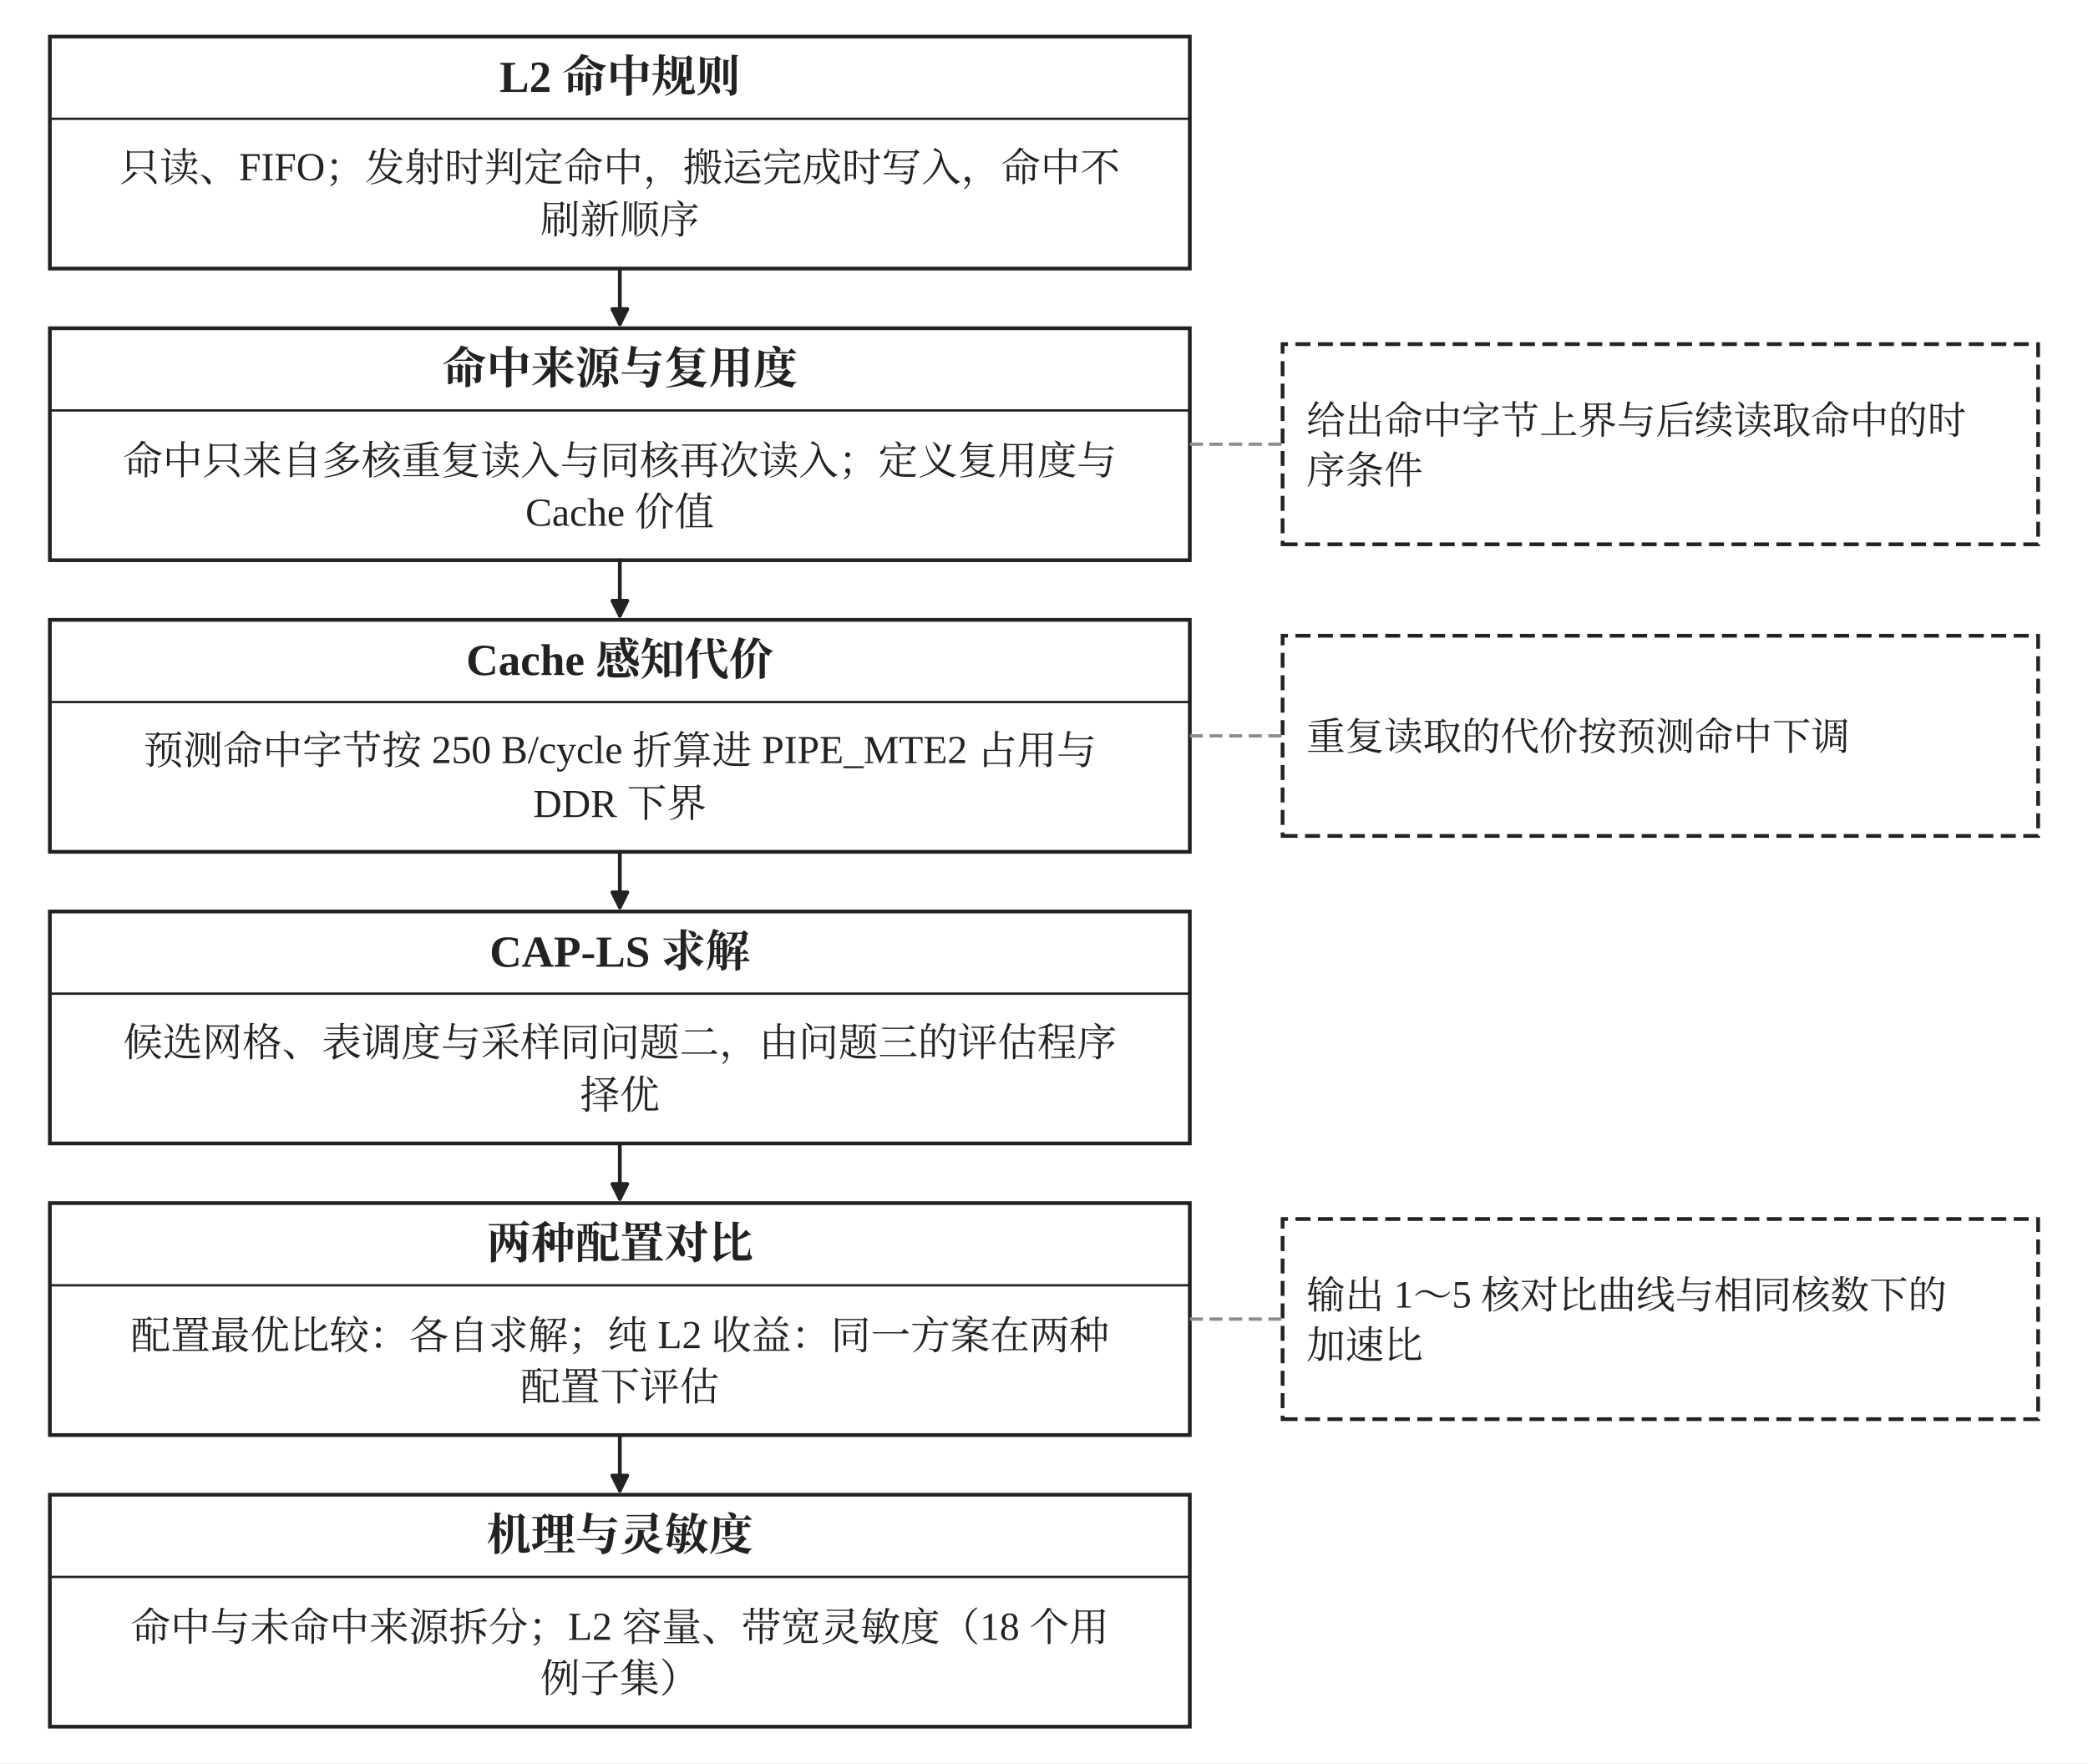
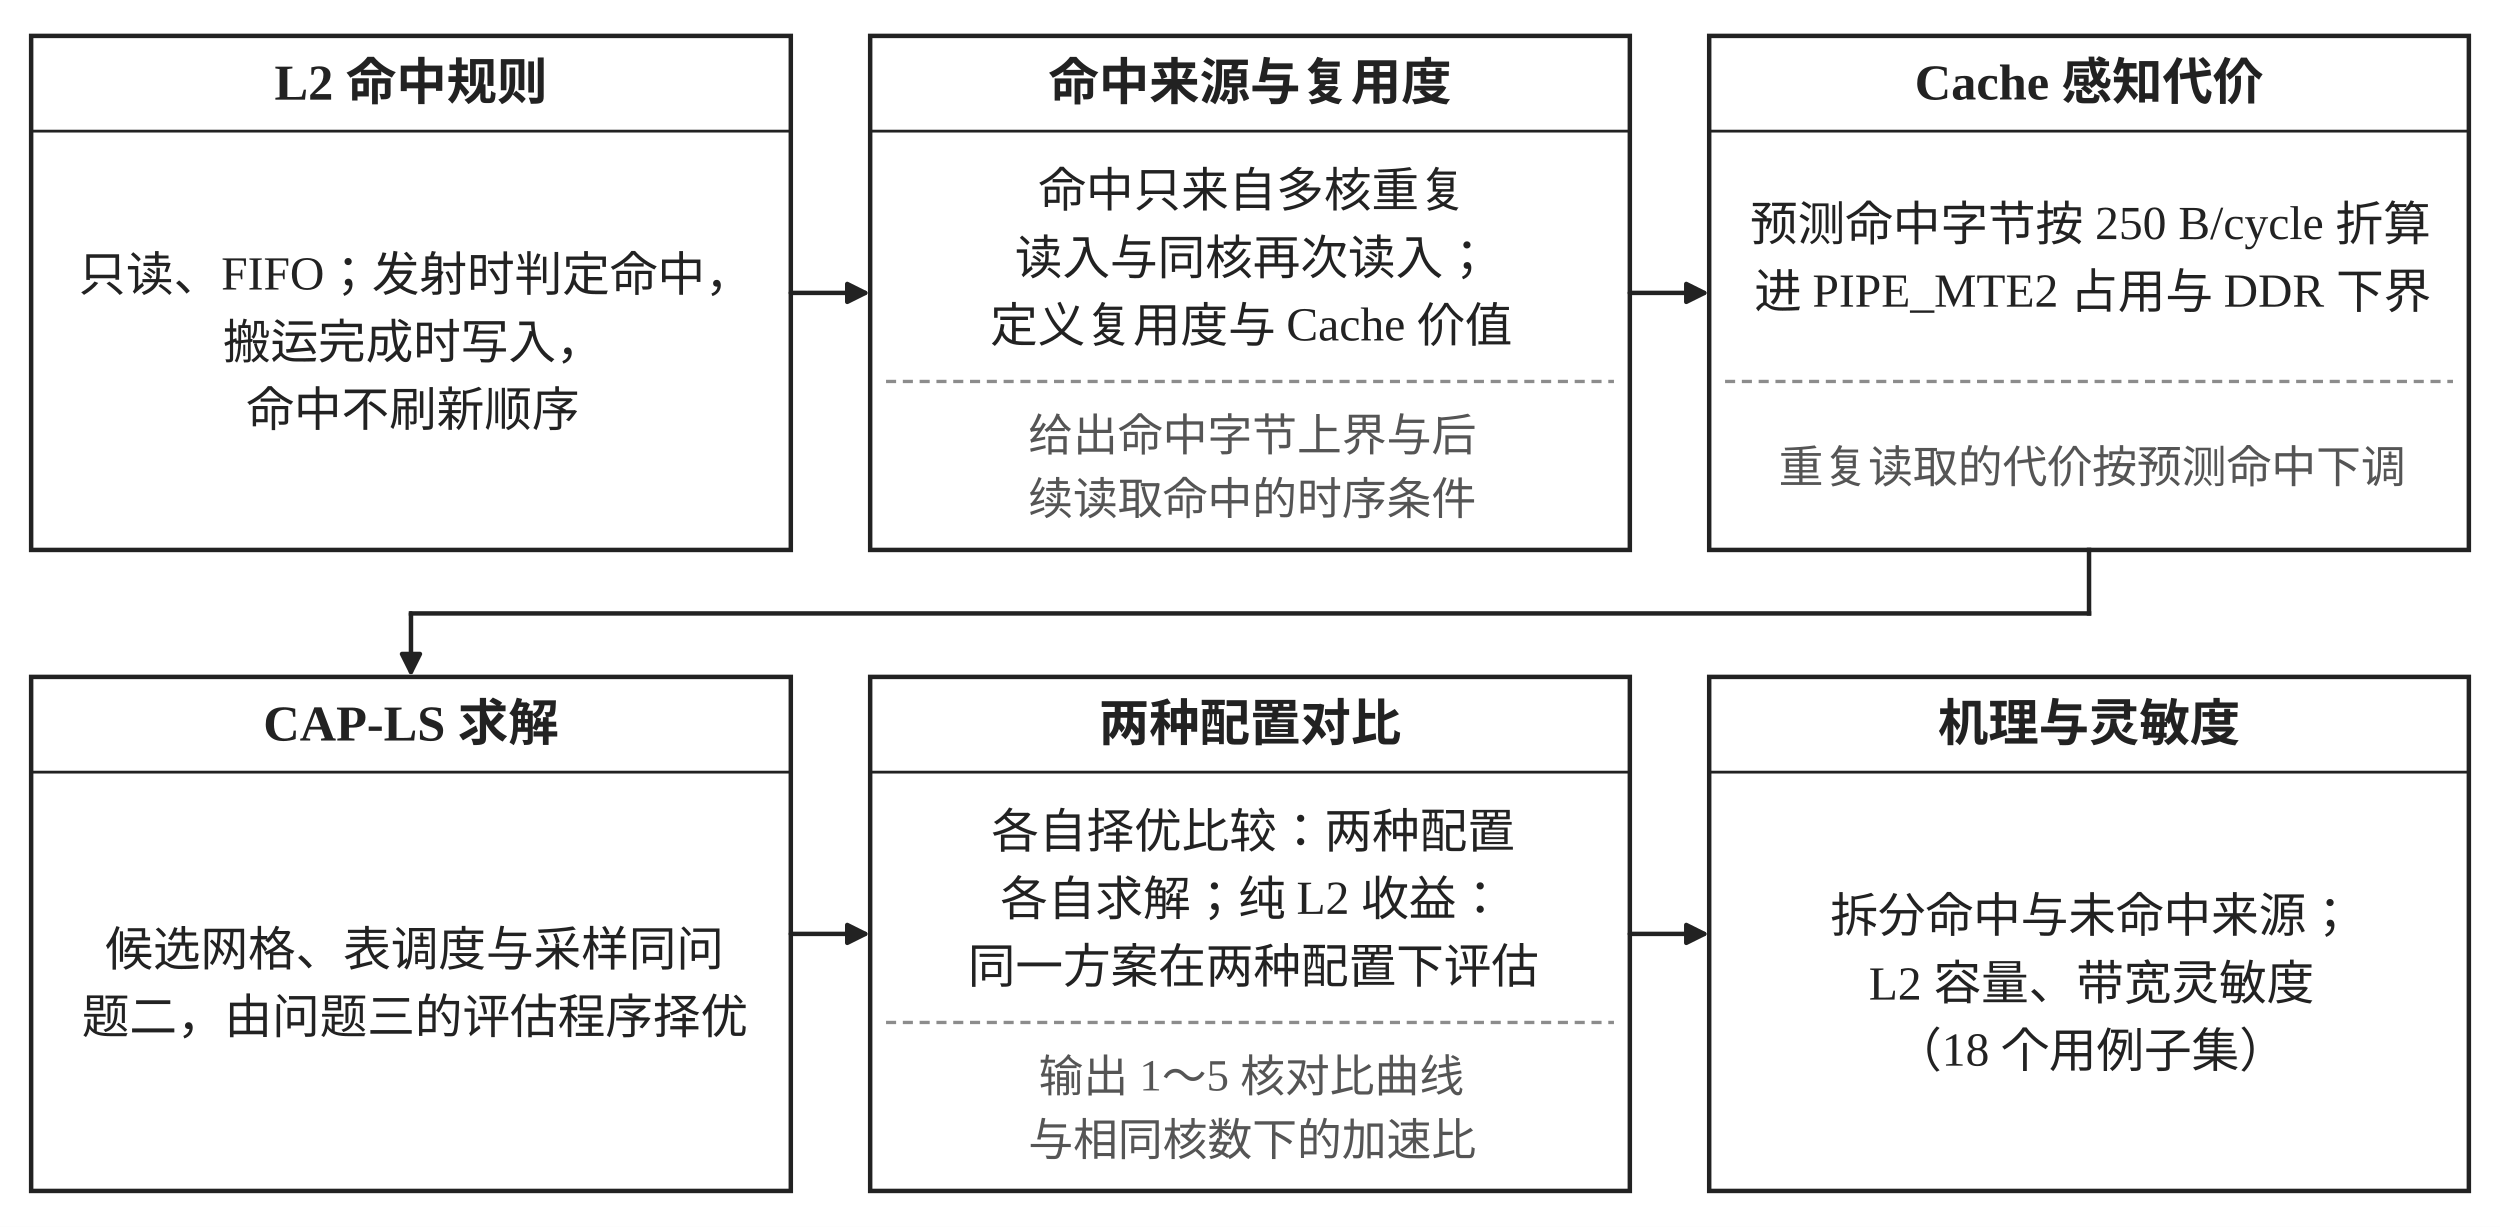
- <svg xmlns="http://www.w3.org/2000/svg" width="446.525pt" height="377.076pt" viewBox="0 0 446.525 377.076" version="1.1">
+ <svg xmlns="http://www.w3.org/2000/svg" width="446.525pt" height="219.125pt" viewBox="0 0 446.525 219.125" version="1.1">
  <defs>
    <style type="text/css">*{stroke-linejoin: round; stroke-linecap: butt}</style>
  </defs>
  <g id="figure_1">
    <g id="patch_1">
-       <path d="M 0 377.076  L 446.525 377.076  L 446.525 0  L 0 0  z " style="fill: #ffffff" />
+       <path d="M 0 219.125  L 446.525 219.125  L 446.525 0  L 0 0  z " style="fill: #ffffff" />
    </g>
    <g id="axes_1">
      <g id="patch_2">
-         <path d="M 10.664 57.436  L 254.443 57.436  L 254.443 7.829  L 10.664 7.829  z " clip-path="url(#pb32f39edad)" style="fill: #ffffff; stroke: #222222; stroke-width: 0.8; stroke-linejoin: miter" />
+         <path d="M 5.562 98.224  L 141.247 98.224  L 141.247 6.412  L 5.562 6.412  z " clip-path="url(#pfbc3444115)" style="fill: #ffffff; stroke: #222222; stroke-width: 0.8; stroke-linejoin: miter" />
      </g>
      <g id="patch_3">
-         <path d="M 10.664 119.798  L 254.443 119.798  L 254.443 70.191  L 10.664 70.191  z " clip-path="url(#pb32f39edad)" style="fill: #ffffff; stroke: #222222; stroke-width: 0.8; stroke-linejoin: miter" />
+         <path d="M 155.42 98.224  L 291.105 98.224  L 291.105 6.412  L 155.42 6.412  z " clip-path="url(#pfbc3444115)" style="fill: #ffffff; stroke: #222222; stroke-width: 0.8; stroke-linejoin: miter" />
      </g>
      <g id="patch_4">
-         <path d="M 274.286 116.396  L 435.861 116.396  L 435.861 73.593  L 274.286 73.593  z " clip-path="url(#pb32f39edad)" style="fill: #ffffff; stroke-dasharray: 3.2,1.6; stroke-dashoffset: 0; stroke: #222222; stroke-width: 0.8; stroke-linejoin: miter" />
+         <path d="M 305.278 98.224  L 440.963 98.224  L 440.963 6.412  L 305.278 6.412  z " clip-path="url(#pfbc3444115)" style="fill: #ffffff; stroke: #222222; stroke-width: 0.8; stroke-linejoin: miter" />
+       </g>
+       <g id="patch_5">
+         <path d="M 5.562 212.713  L 141.247 212.713  L 141.247 120.901  L 5.562 120.901  z " clip-path="url(#pfbc3444115)" style="fill: #ffffff; stroke: #222222; stroke-width: 0.8; stroke-linejoin: miter" />
+       </g>
+       <g id="patch_6">
+         <path d="M 155.42 212.713  L 291.105 212.713  L 291.105 120.901  L 155.42 120.901  z " clip-path="url(#pfbc3444115)" style="fill: #ffffff; stroke: #222222; stroke-width: 0.8; stroke-linejoin: miter" />
+       </g>
+       <g id="patch_7">
+         <path d="M 305.278 212.713  L 440.963 212.713  L 440.963 120.901  L 305.278 120.901  z " clip-path="url(#pfbc3444115)" style="fill: #ffffff; stroke: #222222; stroke-width: 0.8; stroke-linejoin: miter" />
      </g>
      <g id="line2d_1">
-         <path d="M 254.443 94.995  L 274.286 94.995  " clip-path="url(#pb32f39edad)" style="fill: none; stroke-dasharray: 2.8,1.4; stroke-dashoffset: 0; stroke: #8c8c8c; stroke-width: 0.7" />
-       </g>
-       <g id="patch_5">
-         <path d="M 10.664 182.16  L 254.443 182.16  L 254.443 132.554  L 10.664 132.554  z " clip-path="url(#pb32f39edad)" style="fill: #ffffff; stroke: #222222; stroke-width: 0.8; stroke-linejoin: miter" />
-       </g>
-       <g id="patch_6">
-         <path d="M 274.286 178.758  L 435.861 178.758  L 435.861 135.955  L 274.286 135.955  z " clip-path="url(#pb32f39edad)" style="fill: #ffffff; stroke-dasharray: 3.2,1.6; stroke-dashoffset: 0; stroke: #222222; stroke-width: 0.8; stroke-linejoin: miter" />
+         <path d="M 5.562 23.42  L 141.247 23.42  " clip-path="url(#pfbc3444115)" style="fill: none; stroke: #222222; stroke-width: 0.5; stroke-linecap: square" />
      </g>
      <g id="line2d_2">
-         <path d="M 254.443 157.357  L 274.286 157.357  " clip-path="url(#pb32f39edad)" style="fill: none; stroke-dasharray: 2.8,1.4; stroke-dashoffset: 0; stroke: #8c8c8c; stroke-width: 0.7" />
+         <path d="M 155.42 23.42  L 291.105 23.42  " clip-path="url(#pfbc3444115)" style="fill: none; stroke: #222222; stroke-width: 0.5; stroke-linecap: square" />
      </g>
-       <g id="patch_7">
-         <path d="M 10.664 244.522  L 254.443 244.522  L 254.443 194.916  L 10.664 194.916  z " clip-path="url(#pb32f39edad)" style="fill: #ffffff; stroke: #222222; stroke-width: 0.8; stroke-linejoin: miter" />
+       <g id="line2d_3">
+         <path d="M 158.254 68.134  L 288.27 68.134  " clip-path="url(#pfbc3444115)" style="fill: none; stroke-dasharray: 1.8,1.2; stroke-dashoffset: 0; stroke: #8c8c8c; stroke-width: 0.6" />
+       </g>
+       <g id="line2d_4">
+         <path d="M 305.278 23.42  L 440.963 23.42  " clip-path="url(#pfbc3444115)" style="fill: none; stroke: #222222; stroke-width: 0.5; stroke-linecap: square" />
+       </g>
+       <g id="line2d_5">
+         <path d="M 308.113 68.134  L 438.129 68.134  " clip-path="url(#pfbc3444115)" style="fill: none; stroke-dasharray: 1.8,1.2; stroke-dashoffset: 0; stroke: #8c8c8c; stroke-width: 0.6" />
+       </g>
+       <g id="line2d_6">
+         <path d="M 5.562 137.909  L 141.247 137.909  " clip-path="url(#pfbc3444115)" style="fill: none; stroke: #222222; stroke-width: 0.5; stroke-linecap: square" />
+       </g>
+       <g id="line2d_7">
+         <path d="M 155.42 137.909  L 291.105 137.909  " clip-path="url(#pfbc3444115)" style="fill: none; stroke: #222222; stroke-width: 0.5; stroke-linecap: square" />
+       </g>
+       <g id="line2d_8">
+         <path d="M 158.254 182.623  L 288.27 182.623  " clip-path="url(#pfbc3444115)" style="fill: none; stroke-dasharray: 1.8,1.2; stroke-dashoffset: 0; stroke: #8c8c8c; stroke-width: 0.6" />
+       </g>
+       <g id="line2d_9">
+         <path d="M 305.278 137.909  L 440.963 137.909  " clip-path="url(#pfbc3444115)" style="fill: none; stroke: #222222; stroke-width: 0.5; stroke-linecap: square" />
      </g>
      <g id="patch_8">
-         <path d="M 10.664 306.884  L 254.443 306.884  L 254.443 257.278  L 10.664 257.278  z " clip-path="url(#pb32f39edad)" style="fill: #ffffff; stroke: #222222; stroke-width: 0.8; stroke-linejoin: miter" />
+         <path d="M 141.247 52.318  Q 148.333 52.318 154.525 52.318  " clip-path="url(#pfbc3444115)" style="fill: none; stroke: #222222; stroke-width: 0.8; stroke-linecap: round" />
+         <path d="M 151.325 50.718  L 154.525 52.318  L 151.325 53.918  z " clip-path="url(#pfbc3444115)" style="fill: #222222; stroke: #222222; stroke-width: 0.8; stroke-linecap: round" />
      </g>
      <g id="patch_9">
-         <path d="M 274.286 303.483  L 435.861 303.483  L 435.861 260.68  L 274.286 260.68  z " clip-path="url(#pb32f39edad)" style="fill: #ffffff; stroke-dasharray: 3.2,1.6; stroke-dashoffset: 0; stroke: #222222; stroke-width: 0.8; stroke-linejoin: miter" />
+         <path d="M 291.105 52.318  Q 298.191 52.318 304.384 52.318  " clip-path="url(#pfbc3444115)" style="fill: none; stroke: #222222; stroke-width: 0.8; stroke-linecap: round" />
+         <path d="M 301.184 50.718  L 304.384 52.318  L 301.184 53.918  z " clip-path="url(#pfbc3444115)" style="fill: #222222; stroke: #222222; stroke-width: 0.8; stroke-linecap: round" />
      </g>
-       <g id="line2d_3">
-         <path d="M 254.443 282.081  L 274.286 282.081  " clip-path="url(#pb32f39edad)" style="fill: none; stroke-dasharray: 2.8,1.4; stroke-dashoffset: 0; stroke: #8c8c8c; stroke-width: 0.7" />
+       <g id="line2d_10">
+         <path d="M 373.121 98.224  L 373.121 109.562  " clip-path="url(#pfbc3444115)" style="fill: none; stroke: #222222; stroke-width: 0.8; stroke-linecap: square" />
+       </g>
+       <g id="line2d_11">
+         <path d="M 373.121 109.562  L 73.404 109.562  " clip-path="url(#pfbc3444115)" style="fill: none; stroke: #222222; stroke-width: 0.8; stroke-linecap: square" />
      </g>
      <g id="patch_10">
-         <path d="M 10.664 369.247  L 254.443 369.247  L 254.443 319.64  L 10.664 319.64  z " clip-path="url(#pb32f39edad)" style="fill: #ffffff; stroke: #222222; stroke-width: 0.8; stroke-linejoin: miter" />
+         <path d="M 73.404 109.562  Q 73.404 115.232 73.404 120.007  " clip-path="url(#pfbc3444115)" style="fill: none; stroke: #222222; stroke-width: 0.8; stroke-linecap: round" />
+         <path d="M 75.004 116.807  L 73.404 120.007  L 71.804 116.807  z " clip-path="url(#pfbc3444115)" style="fill: #222222; stroke: #222222; stroke-width: 0.8; stroke-linecap: round" />
+       </g>
+       <g id="patch_11">
+         <path d="M 141.247 166.807  Q 148.333 166.807 154.525 166.807  " clip-path="url(#pfbc3444115)" style="fill: none; stroke: #222222; stroke-width: 0.8; stroke-linecap: round" />
+         <path d="M 151.325 165.207  L 154.525 166.807  L 151.325 168.407  z " clip-path="url(#pfbc3444115)" style="fill: #222222; stroke: #222222; stroke-width: 0.8; stroke-linecap: round" />
+       </g>
+       <g id="patch_12">
+         <path d="M 291.105 166.807  Q 298.191 166.807 304.384 166.807  " clip-path="url(#pfbc3444115)" style="fill: none; stroke: #222222; stroke-width: 0.8; stroke-linecap: round" />
+         <path d="M 301.184 165.207  L 304.384 166.807  L 301.184 168.407  z " clip-path="url(#pfbc3444115)" style="fill: #222222; stroke: #222222; stroke-width: 0.8; stroke-linecap: round" />
      </g>
      <g id="text_1">
-         <text style="font-weight: 700; font-size: 9.5px; font-family: 'Times New Roman', 'SimSun', 'Liberation Serif', 'Noto Serif CJK SC'; text-anchor: middle; fill: #222222" x="132.554" y="19.657" transform="rotate(-0 132.5537 19.65725)">L2 命中规则</text>
-       </g>
-       <g id="line2d_4">
-         <path d="M 10.664 25.404  L 254.443 25.404  " clip-path="url(#pb32f39edad)" style="fill: none; stroke: #222222; stroke-width: 0.5; stroke-linecap: square" />
+         <text style="font-weight: 700; font-size: 9px; font-family: 'Times New Roman', 'SimSun'; text-anchor: middle; fill: #222222" x="73.404" y="17.796" transform="rotate(-0 73.40409 17.79643)">L2 命中规则</text>
      </g>
      <g id="text_2">
-         <text style="font-size: 8.5px; font-family: 'Times New Roman', 'SimSun', 'Liberation Serif', 'Noto Serif CJK SC'; fill: #222222" transform="translate(25.59249 38.77272)">只读、FIFO；发射时判定命中，搬运完成时写入，命中不</text>
-         <text style="font-size: 8.5px; font-family: 'Times New Roman', 'SimSun', 'Liberation Serif', 'Noto Serif CJK SC'; fill: #222222" transform="translate(115.5537 49.94458)">刷新顺序</text>
-       </g>
-       <g id="patch_11">
-         <path d="M 132.554 57.436  Q 132.554 63.814 132.554 69.297  " clip-path="url(#pb32f39edad)" style="fill: none; stroke: #222222; stroke-width: 0.8; stroke-linecap: round" />
-         <path d="M 134.154 66.097  L 132.554 69.297  L 130.954 66.097  z " clip-path="url(#pb32f39edad)" style="fill: #222222; stroke: #222222; stroke-width: 0.8; stroke-linecap: round" />
+         <text style="font-size: 8.5px; font-family: 'Times New Roman', 'SimSun'; text-anchor: start; fill: #222222" x="14.004" y="51.982" transform="rotate(-0 14.00409 51.98185)">只读、FIFO；发射时判定命中，</text>
      </g>
      <g id="text_3">
-         <text style="font-weight: 700; font-size: 9.5px; font-family: 'Times New Roman', 'SimSun', 'Liberation Serif', 'Noto Serif CJK SC'; text-anchor: middle; fill: #222222" x="132.554" y="82.034" transform="rotate(-0 132.5537 82.0343)">命中来源与复用度</text>
-       </g>
-       <g id="line2d_5">
-         <path d="M 10.664 87.766  L 254.443 87.766  " clip-path="url(#pb32f39edad)" style="fill: none; stroke: #222222; stroke-width: 0.5; stroke-linecap: square" />
+         <text style="font-size: 8.5px; font-family: 'Times New Roman', 'SimSun'; text-anchor: start; fill: #222222" x="39.804" y="64.052" transform="rotate(-0 39.80409 64.05185)">搬运完成时写入，</text>
      </g>
      <g id="text_4">
-         <text style="font-size: 8.5px; font-family: 'Times New Roman', 'SimSun', 'Liberation Serif', 'Noto Serif CJK SC'; fill: #222222" transform="translate(26.3037 101.4616)">命中只来自多核重复读入与同核再次读入；定义复用度与</text>
-         <text style="font-size: 8.5px; font-family: 'Times New Roman', 'SimSun', 'Liberation Serif', 'Noto Serif CJK SC'; fill: #222222" transform="translate(112.3715 112.4217)">Cache 价值</text>
-       </g>
-       <g id="patch_12">
-         <path d="M 132.554 119.798  Q 132.554 126.176 132.554 131.659  " clip-path="url(#pb32f39edad)" style="fill: none; stroke: #222222; stroke-width: 0.8; stroke-linecap: round" />
-         <path d="M 134.154 128.459  L 132.554 131.659  L 130.954 128.459  z " clip-path="url(#pb32f39edad)" style="fill: #222222; stroke: #222222; stroke-width: 0.8; stroke-linecap: round" />
+         <text style="font-size: 8.5px; font-family: 'Times New Roman', 'SimSun'; text-anchor: start; fill: #222222" x="44.004" y="76.122" transform="rotate(-0 44.00409 76.12185)">命中不刷新顺序</text>
      </g>
      <g id="text_5">
-         <text style="font-size: 8.3px; font-family: 'Times New Roman', 'SimSun', 'Liberation Serif', 'Noto Serif CJK SC'; fill: #222222" transform="translate(279.3883 92.78785)">给出命中字节上界与后续读取命中的时</text>
-         <text style="font-size: 8.3px; font-family: 'Times New Roman', 'SimSun', 'Liberation Serif', 'Noto Serif CJK SC'; fill: #222222" transform="translate(279.3883 103.4602)">序条件</text>
+         <text style="font-weight: 700; font-size: 9px; font-family: 'Times New Roman', 'SimSun'; text-anchor: middle; fill: #222222" x="223.262" y="17.81" transform="rotate(-0 223.2624 17.81049)">命中来源与复用度</text>
      </g>
      <g id="text_6">
-         <text style="font-weight: 700; font-size: 9.5px; font-family: 'Times New Roman', 'SimSun', 'Liberation Serif', 'Noto Serif CJK SC'; text-anchor: middle; fill: #222222" x="132.554" y="144.353" transform="rotate(-0 132.5537 144.3535)">Cache 感知代价</text>
-       </g>
-       <g id="line2d_6">
-         <path d="M 10.664 150.129  L 254.443 150.129  " clip-path="url(#pb32f39edad)" style="fill: none; stroke: #222222; stroke-width: 0.5; stroke-linecap: square" />
+         <text style="font-size: 8px; font-family: 'Times New Roman', 'SimSun'; text-anchor: start; fill: #555555" x="183.662" y="80.539" transform="rotate(-0 183.6624 80.53882)">给出命中字节上界与后</text>
      </g>
      <g id="text_7">
-         <text style="font-size: 8.5px; font-family: 'Times New Roman', 'SimSun', 'Liberation Serif', 'Noto Serif CJK SC'; fill: #222222" transform="translate(30.67655 163.4174)">预测命中字节按 250 B/cycle 折算进 PIPE_MTE2 占用与</text>
-         <text style="font-size: 8.5px; font-family: 'Times New Roman', 'SimSun', 'Liberation Serif', 'Noto Serif CJK SC'; fill: #222222" transform="translate(114.0177 174.7115)">DDR 下界</text>
-       </g>
-       <g id="patch_13">
-         <path d="M 132.554 182.16  Q 132.554 188.538 132.554 194.021  " clip-path="url(#pb32f39edad)" style="fill: none; stroke: #222222; stroke-width: 0.8; stroke-linecap: round" />
-         <path d="M 134.154 190.821  L 132.554 194.021  L 130.954 190.821  z " clip-path="url(#pb32f39edad)" style="fill: #222222; stroke: #222222; stroke-width: 0.8; stroke-linecap: round" />
+         <text style="font-size: 8px; font-family: 'Times New Roman', 'SimSun'; text-anchor: start; fill: #555555" x="183.662" y="91.899" transform="rotate(-0 183.6624 91.89882)">续读取命中的时序条件</text>
      </g>
      <g id="text_8">
-         <text style="font-size: 8.3px; font-family: 'Times New Roman', 'SimSun', 'Liberation Serif', 'Noto Serif CJK SC'; text-anchor: start; fill: #222222" x="279.388" y="160.411" transform="rotate(-0 279.3883 160.411)">重复读取的代价按预测命中下调</text>
+         <text style="font-size: 8.5px; font-family: 'Times New Roman', 'SimSun'; text-anchor: start; fill: #222222" x="185.462" y="36.937" transform="rotate(-0 185.4624 36.93681)">命中只来自多核重复</text>
      </g>
      <g id="text_9">
-         <text style="font-weight: 700; font-size: 9.5px; font-family: 'Times New Roman', 'SimSun', 'Liberation Serif', 'Noto Serif CJK SC'; text-anchor: middle; fill: #222222" x="132.554" y="206.725" transform="rotate(-0 132.5537 206.7253)">CAP-LS 求解</text>
-       </g>
-       <g id="line2d_7">
-         <path d="M 10.664 212.491  L 254.443 212.491  " clip-path="url(#pb32f39edad)" style="fill: none; stroke: #222222; stroke-width: 0.5; stroke-linecap: square" />
+         <text style="font-size: 8.5px; font-family: 'Times New Roman', 'SimSun'; text-anchor: start; fill: #222222" x="181.262" y="49.007" transform="rotate(-0 181.2624 49.00681)">读入与同核再次读入；</text>
      </g>
      <g id="text_10">
-         <text style="font-size: 8.5px; font-family: 'Times New Roman', 'SimSun', 'Liberation Serif', 'Noto Serif CJK SC'; fill: #222222" transform="translate(26.3037 225.8806)">候选网格、表调度与采样同问题二，由问题三的评估程序</text>
-         <text style="font-size: 8.5px; font-family: 'Times New Roman', 'SimSun', 'Liberation Serif', 'Noto Serif CJK SC'; fill: #222222" transform="translate(124.0537 237.1288)">择优</text>
-       </g>
-       <g id="patch_14">
-         <path d="M 132.554 244.522  Q 132.554 250.9 132.554 256.384  " clip-path="url(#pb32f39edad)" style="fill: none; stroke: #222222; stroke-width: 0.8; stroke-linecap: round" />
-         <path d="M 134.154 253.184  L 132.554 256.384  L 130.954 253.184  z " clip-path="url(#pb32f39edad)" style="fill: #222222; stroke: #222222; stroke-width: 0.8; stroke-linecap: round" />
+         <text style="font-size: 8.5px; font-family: 'Times New Roman', 'SimSun'; text-anchor: start; fill: #222222" x="176.857" y="61.077" transform="rotate(-0 176.8574 61.07681)">定义复用度与 Cache 价值</text>
      </g>
      <g id="text_11">
-         <text style="font-weight: 700; font-size: 9.5px; font-family: 'Times New Roman', 'SimSun', 'Liberation Serif', 'Noto Serif CJK SC'; text-anchor: middle; fill: #222222" x="132.554" y="269.121" transform="rotate(-0 132.5537 269.1209)">两种配置对比</text>
-       </g>
-       <g id="line2d_8">
-         <path d="M 10.664 274.853  L 254.443 274.853  " clip-path="url(#pb32f39edad)" style="fill: none; stroke: #222222; stroke-width: 0.5; stroke-linecap: square" />
+         <text style="font-weight: 700; font-size: 9px; font-family: 'Times New Roman', 'SimSun'; text-anchor: middle; fill: #222222" x="373.121" y="17.77" transform="rotate(-0 373.1206 17.76971)">Cache 感知代价</text>
      </g>
      <g id="text_12">
-         <text style="font-size: 8.5px; font-family: 'Times New Roman', 'SimSun', 'Liberation Serif', 'Noto Serif CJK SC'; fill: #222222" transform="translate(27.95788 288.5317)">配置最优比较：各自求解；纯 L2 收益：同一方案在两种</text>
-         <text style="font-size: 8.5px; font-family: 'Times New Roman', 'SimSun', 'Liberation Serif', 'Noto Serif CJK SC'; fill: #222222" transform="translate(111.3037 299.5036)">配置下评估</text>
-       </g>
-       <g id="patch_15">
-         <path d="M 132.554 306.884  Q 132.554 313.262 132.554 318.746  " clip-path="url(#pb32f39edad)" style="fill: none; stroke: #222222; stroke-width: 0.8; stroke-linecap: round" />
-         <path d="M 134.154 315.546  L 132.554 318.746  L 130.954 315.546  z " clip-path="url(#pb32f39edad)" style="fill: #222222; stroke: #222222; stroke-width: 0.8; stroke-linecap: round" />
+         <text style="font-size: 8px; font-family: 'Times New Roman', 'SimSun'; text-anchor: start; fill: #555555" x="317.681" y="86.219" transform="rotate(-0 317.6806 86.21882)">重复读取的代价按预测命中下调</text>
      </g>
      <g id="text_13">
-         <text style="font-size: 8.3px; font-family: 'Times New Roman', 'SimSun', 'Liberation Serif', 'Noto Serif CJK SC'; fill: #222222" transform="translate(279.3883 279.8446)">输出 1～5 核对比曲线与相同核数下的</text>
-         <text style="font-size: 8.3px; font-family: 'Times New Roman', 'SimSun', 'Liberation Serif', 'Noto Serif CJK SC'; fill: #222222" transform="translate(279.3883 290.5429)">加速比</text>
+         <text style="font-size: 8.5px; font-family: 'Times New Roman', 'SimSun'; text-anchor: start; fill: #222222" x="312.573" y="42.972" transform="rotate(-0 312.5731 42.97181)">预测命中字节按 250 B/cycle 折算</text>
      </g>
      <g id="text_14">
-         <text style="font-weight: 700; font-size: 9.5px; font-family: 'Times New Roman', 'SimSun', 'Liberation Serif', 'Noto Serif CJK SC'; text-anchor: middle; fill: #222222" x="132.554" y="331.483" transform="rotate(-0 132.5537 331.4831)">机理与灵敏度</text>
-       </g>
-       <g id="line2d_9">
-         <path d="M 10.664 337.215  L 254.443 337.215  " clip-path="url(#pb32f39edad)" style="fill: none; stroke: #222222; stroke-width: 0.5; stroke-linecap: square" />
+         <text style="font-size: 8.5px; font-family: 'Times New Roman', 'SimSun'; text-anchor: start; fill: #222222" x="313.311" y="55.042" transform="rotate(-0 313.3106 55.04181)">进 PIPE_MTE2 占用与 DDR 下界</text>
      </g>
      <g id="text_15">
-         <text style="font-size: 8.5px; font-family: 'Times New Roman', 'SimSun', 'Liberation Serif', 'Noto Serif CJK SC'; fill: #222222" transform="translate(27.95788 350.9105)">命中与未命中来源拆分；L2 容量、带宽灵敏度（18 个用</text>
-         <text style="font-size: 8.5px; font-family: 'Times New Roman', 'SimSun', 'Liberation Serif', 'Noto Serif CJK SC'; fill: #222222" transform="translate(115.5537 361.8705)">例子集）</text>
+         <text style="font-weight: 700; font-size: 9px; font-family: 'Times New Roman', 'SimSun'; text-anchor: middle; fill: #222222" x="73.404" y="132.268" transform="rotate(-0 73.40409 132.2679)">CAP-LS 求解</text>
+       </g>
+       <g id="text_16">
+         <text style="font-size: 8.5px; font-family: 'Times New Roman', 'SimSun'; text-anchor: start; fill: #222222" x="18.804" y="172.506" transform="rotate(-0 18.80409 172.5059)">候选网格、表调度与采样同问</text>
+       </g>
+       <g id="text_17">
+         <text style="font-size: 8.5px; font-family: 'Times New Roman', 'SimSun'; text-anchor: start; fill: #222222" x="14.604" y="184.576" transform="rotate(-0 14.60409 184.5759)">题二，由问题三的评估程序择优</text>
+       </g>
+       <g id="text_18">
+         <text style="font-weight: 700; font-size: 9px; font-family: 'Times New Roman', 'SimSun'; text-anchor: middle; fill: #222222" x="223.262" y="132.3" transform="rotate(-0 223.2624 132.2996)">两种配置对比</text>
+       </g>
+       <g id="text_19">
+         <text style="font-size: 8px; font-family: 'Times New Roman', 'SimSun'; text-anchor: start; fill: #555555" x="185.502" y="195.028" transform="rotate(-0 185.5024 195.0279)">输出 1～5 核对比曲线</text>
+       </g>
+       <g id="text_20">
+         <text style="font-size: 8px; font-family: 'Times New Roman', 'SimSun'; text-anchor: start; fill: #555555" x="183.662" y="206.388" transform="rotate(-0 183.6624 206.3879)">与相同核数下的加速比</text>
+       </g>
+       <g id="text_21">
+         <text style="font-size: 8.5px; font-family: 'Times New Roman', 'SimSun'; text-anchor: start; fill: #222222" x="177.062" y="151.426" transform="rotate(-0 177.0624 151.4259)">各自择优比较：两种配置</text>
+       </g>
+       <g id="text_22">
+         <text style="font-size: 8.5px; font-family: 'Times New Roman', 'SimSun'; text-anchor: start; fill: #222222" x="178.657" y="163.496" transform="rotate(-0 178.6574 163.4959)">各自求解；纯 L2 收益：</text>
+       </g>
+       <g id="text_23">
+         <text style="font-size: 8.5px; font-family: 'Times New Roman', 'SimSun'; text-anchor: start; fill: #222222" x="172.862" y="175.566" transform="rotate(-0 172.8624 175.5659)">同一方案在两种配置下评估</text>
+       </g>
+       <g id="text_24">
+         <text style="font-weight: 700; font-size: 9px; font-family: 'Times New Roman', 'SimSun'; text-anchor: middle; fill: #222222" x="373.121" y="132.3" transform="rotate(-0 373.1206 132.2996)">机理与灵敏度</text>
+       </g>
+       <g id="text_25">
+         <text style="font-size: 8.5px; font-family: 'Times New Roman', 'SimSun'; text-anchor: start; fill: #222222" x="326.921" y="166.471" transform="rotate(-0 326.9206 166.4709)">拆分命中与未命中来源；</text>
+       </g>
+       <g id="text_26">
+         <text style="font-size: 8.5px; font-family: 'Times New Roman', 'SimSun'; text-anchor: start; fill: #222222" x="333.778" y="178.541" transform="rotate(-0 333.7781 178.5409)">L2 容量、带宽灵敏度</text>
+       </g>
+       <g id="text_27">
+         <text style="font-size: 8.5px; font-family: 'Times New Roman', 'SimSun'; text-anchor: start; fill: #222222" x="338.321" y="190.611" transform="rotate(-0 338.3206 190.6109)">（18 个用例子集）</text>
      </g>
    </g>
  </g>
  <defs>
-     <clipPath id="pb32f39edad">
-       <rect x="2.16" y="2.16" width="442.205" height="372.756" />
+     <clipPath id="pfbc3444115">
+       <rect x="2.16" y="2.16" width="442.205" height="214.805" />
    </clipPath>
  </defs>
</svg>
